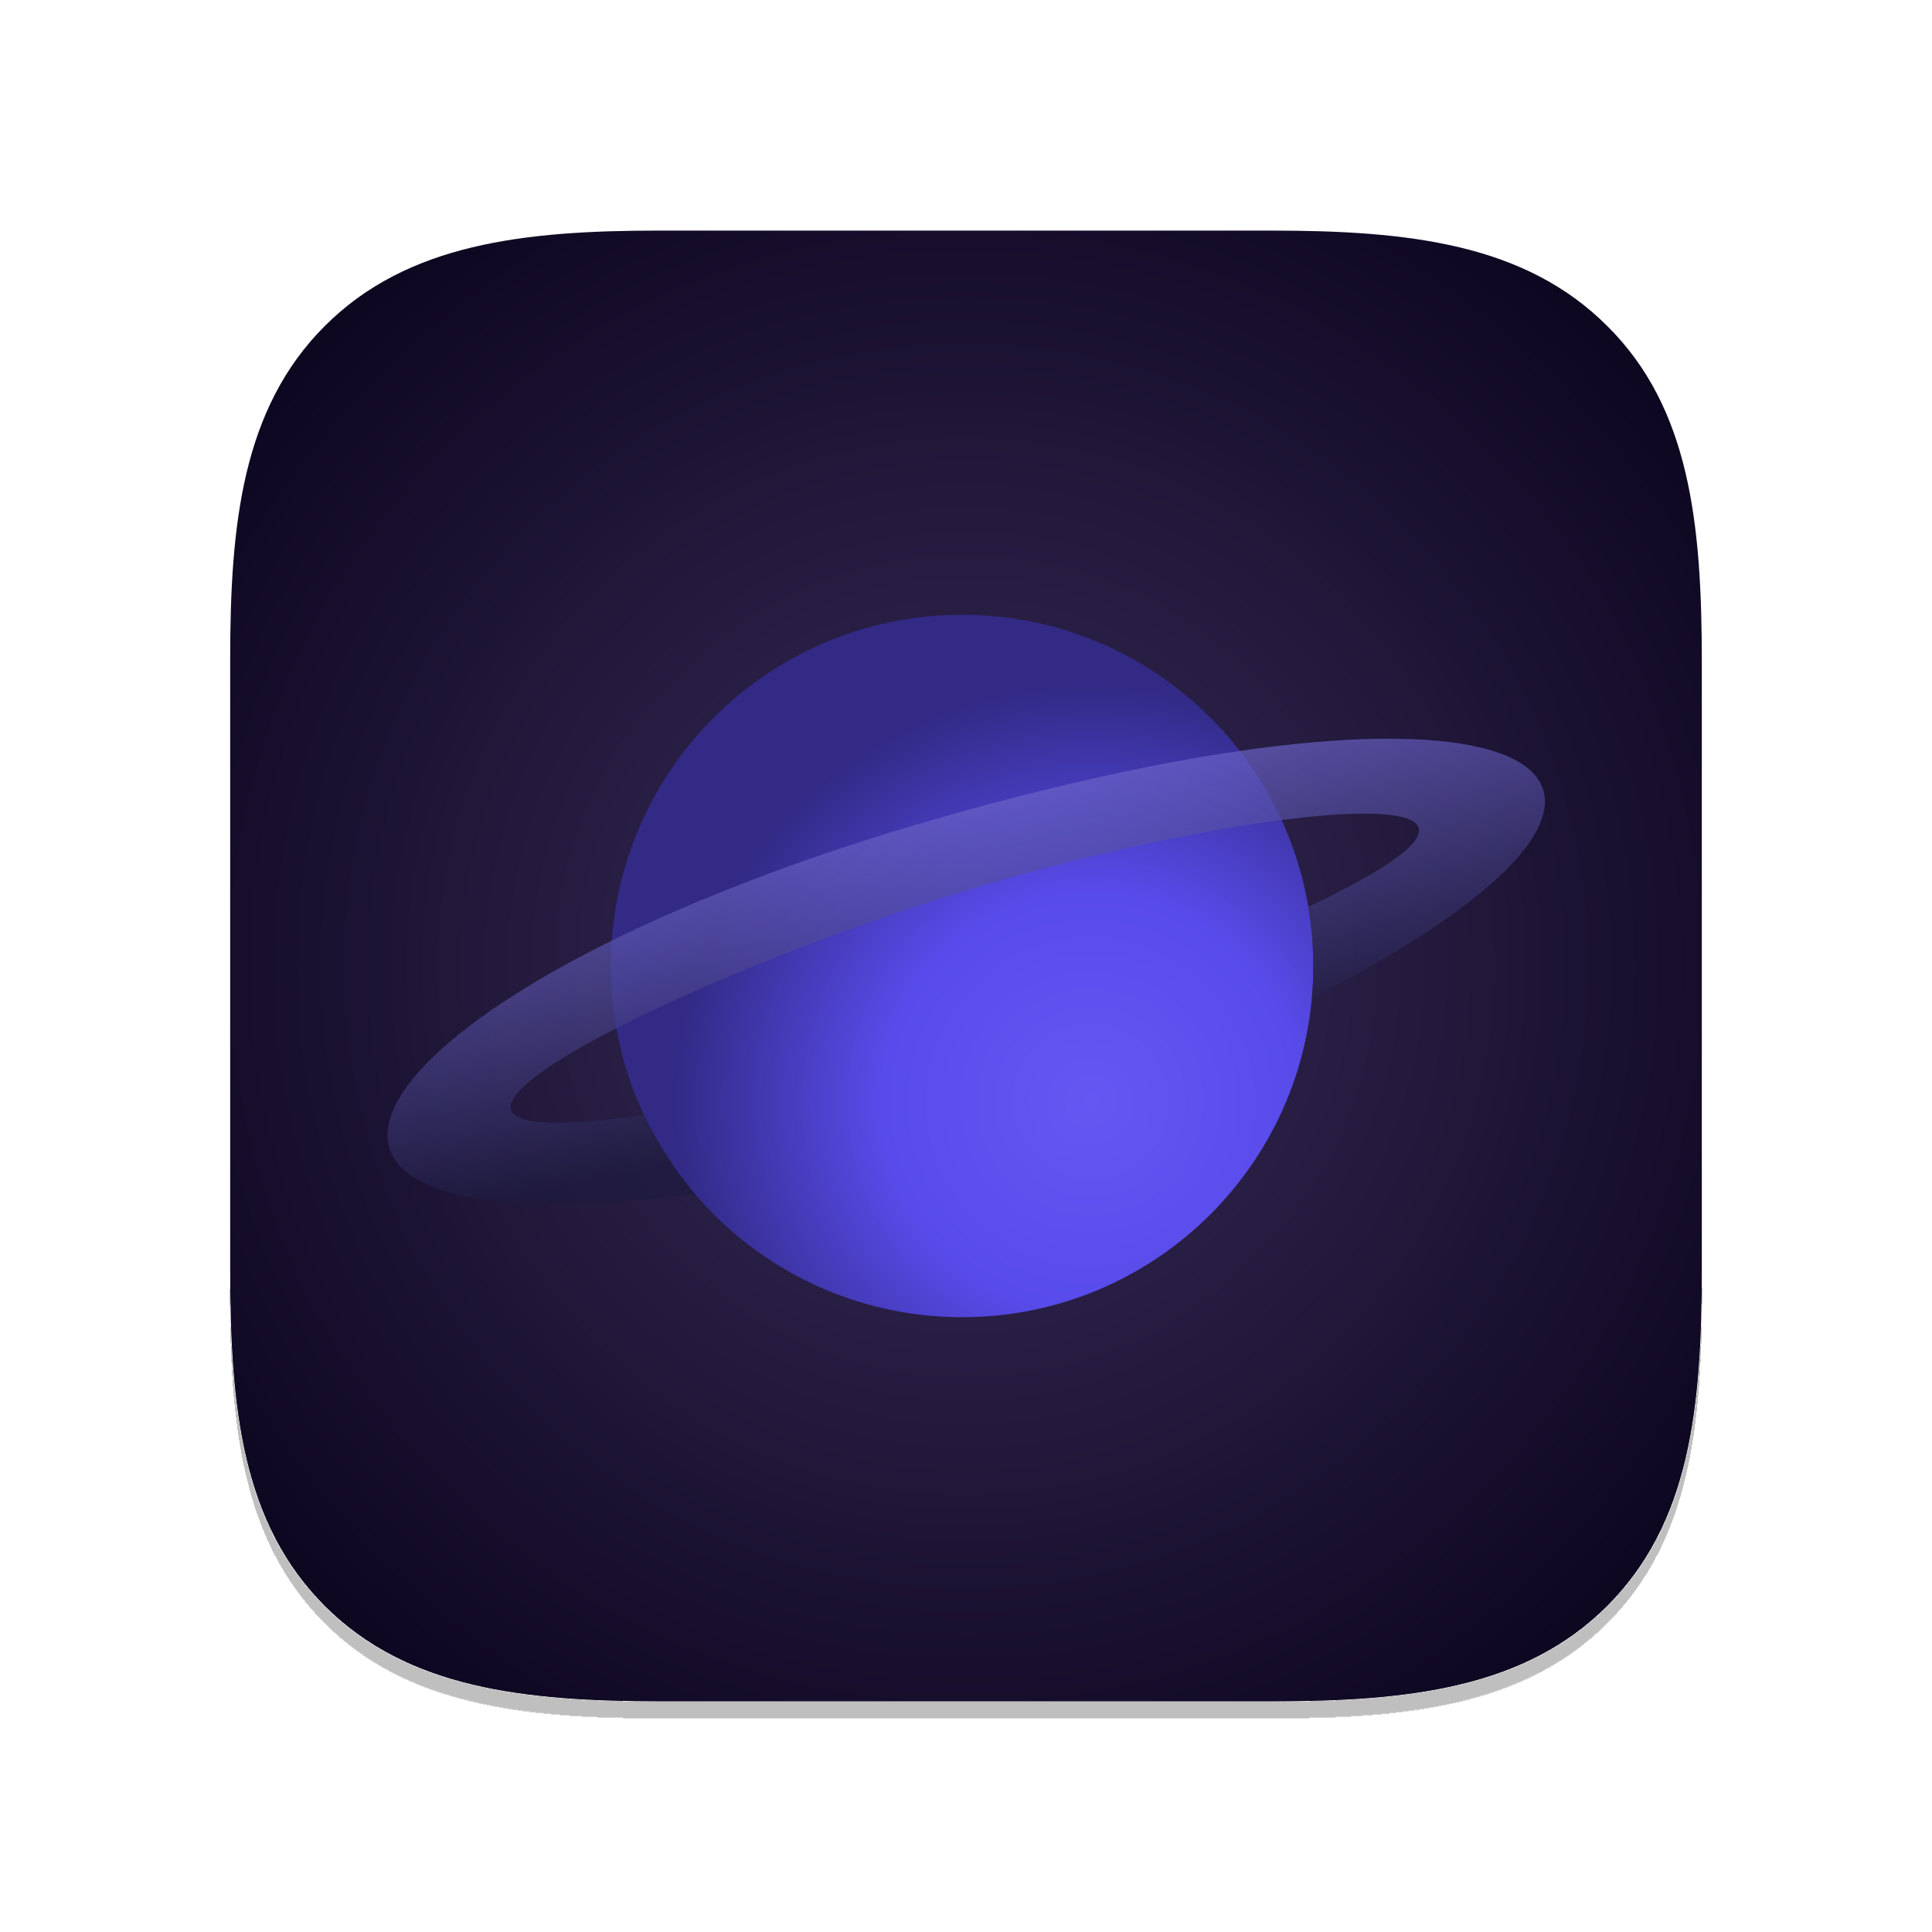
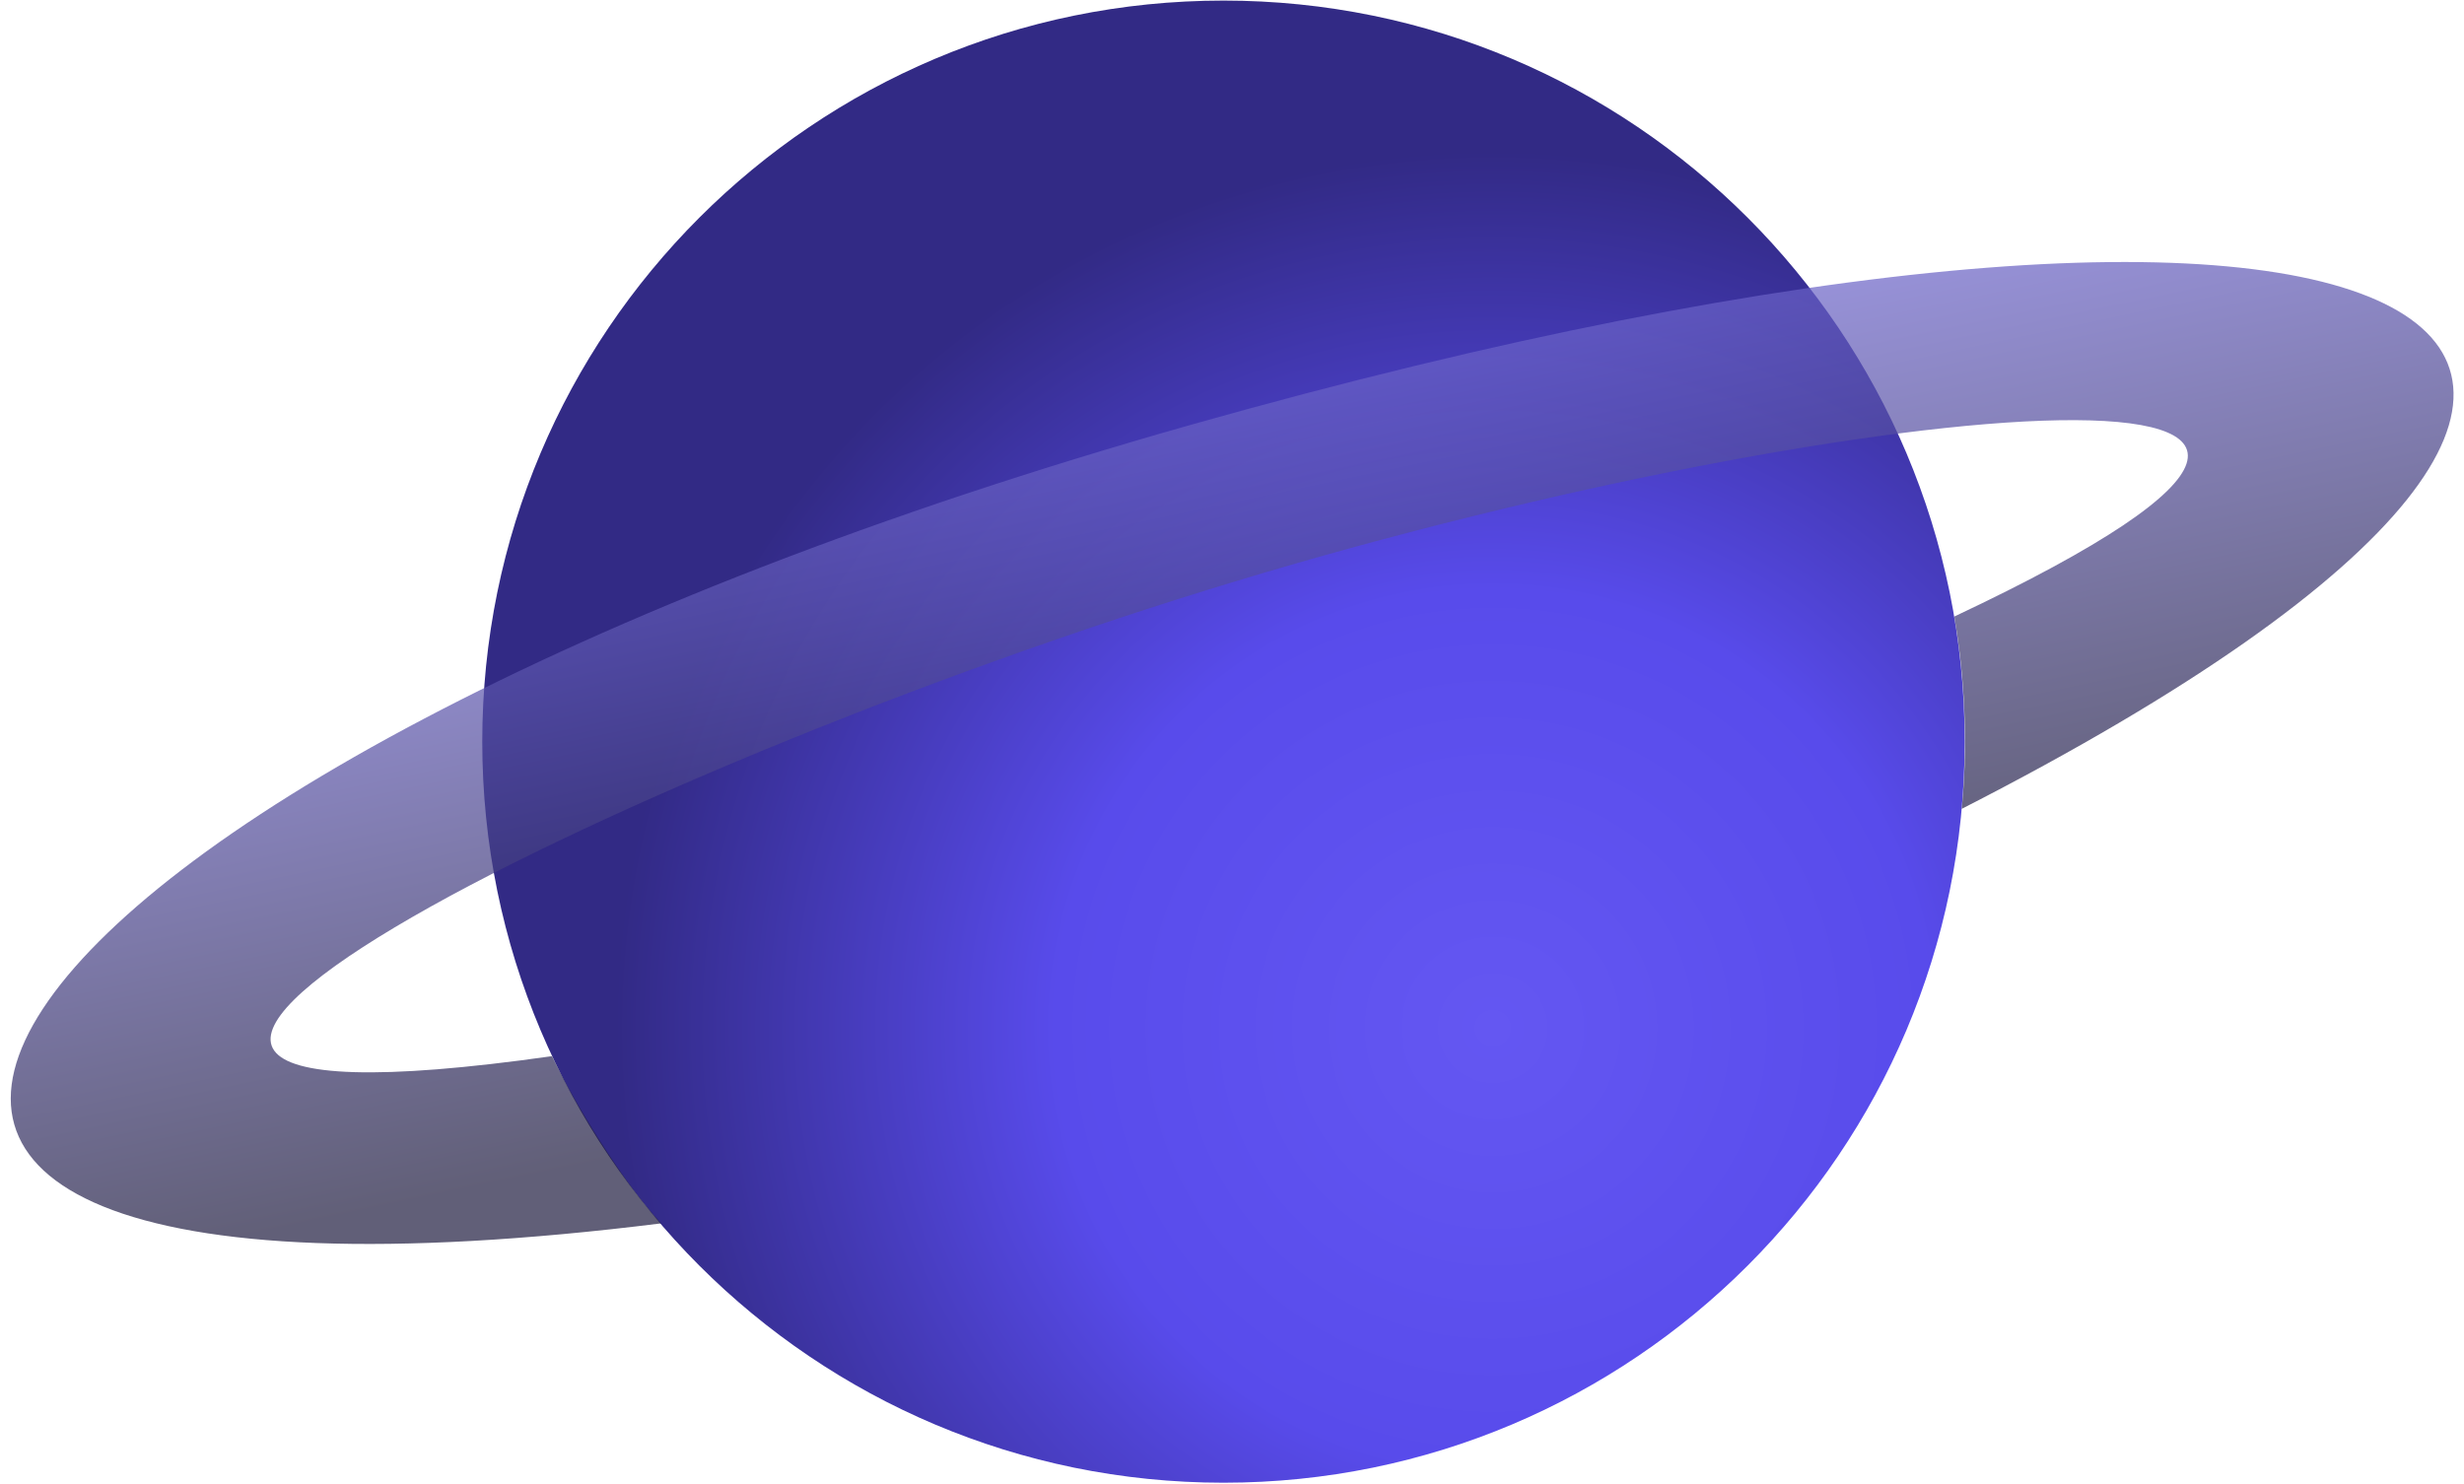
- <svg xmlns="http://www.w3.org/2000/svg" width="4632" height="4632" viewBox="0 0 4632 4632" fill="none">
-   <g filter="url(#filter0_d_368_66)">
-     <path d="M3853.33 781.585C3655.59 583.848 3376.43 552.83 3046.86 552.83H1581.27C1255.59 552.83 976.426 583.848 778.689 781.585C580.944 979.321 551.87 1256.55 551.87 1580.3V3045.89C551.87 3377.39 580.944 3652.68 778.689 3850.42C976.426 4048.15 1255.59 4079.17 1587.09 4079.17H3046.86C3376.43 4079.17 3655.59 4048.15 3853.33 3850.42C4051.07 3652.68 4080.13 3377.39 4080.13 3045.89V1586.11C4080.13 1254.61 4051.07 977.386 3853.33 781.585Z" fill="url(#paint0_radial_368_66)" />
-   </g>
-   <circle cx="2306.64" cy="2316" r="842" fill="url(#paint1_radial_368_66)" />
-   <path d="M2267.76 1956.55C845.517 2359.43 417.351 3019.28 1667.81 2863.35C1620.57 2811.61 1570.28 2727.31 1543.81 2673.35C746.686 2786.47 1605.64 2349.77 2321.82 2133.34C3037.99 1916.9 3825.12 1849.63 3136.81 2173.85C3145.31 2221.85 3154.02 2302.76 3145.31 2392.34C4194.1 1856.23 3690.01 1553.67 2267.76 1956.55Z" fill="url(#paint2_linear_368_66)" fill-opacity="0.7" />
+ <svg xmlns="http://www.w3.org/2000/svg" width="2799" height="1685" viewBox="0 0 2799 1685" fill="none">
+   <circle cx="1389.83" cy="842.654" r="842" fill="url(#paint0_radial_367_15)" />
+   <path d="M1350.95 483.208C-71.291 886.089 -499.458 1545.94 750.999 1390C703.758 1338.26 653.472 1253.97 626.998 1200C-170.123 1313.12 688.831 876.427 1405.01 659.99C2121.18 443.553 2908.31 376.282 2220 700.5C2228.5 748.5 2237.21 829.415 2228.5 918.999C3277.29 382.888 2773.2 80.327 1350.95 483.208Z" fill="url(#paint1_linear_367_15)" fill-opacity="0.7" />
  <defs>
-     <filter id="filter0_d_368_66" x="549.47" y="552.83" width="3533.06" height="3568.74" filterUnits="userSpaceOnUse" color-interpolation-filters="sRGB">
-       <feFlood flood-opacity="0" result="BackgroundImageFix" />
-       <feColorMatrix in="SourceAlpha" type="matrix" values="0 0 0 0 0 0 0 0 0 0 0 0 0 0 0 0 0 0 127 0" result="hardAlpha" />
-       <feOffset dy="40" />
-       <feGaussianBlur stdDeviation="1.2" />
-       <feComposite in2="hardAlpha" operator="out" />
-       <feColorMatrix type="matrix" values="0 0 0 0 0 0 0 0 0 0 0 0 0 0 0 0 0 0 0.25 0" />
-       <feBlend mode="normal" in2="BackgroundImageFix" result="effect1_dropShadow_368_66" />
-       <feBlend mode="normal" in="SourceGraphic" in2="effect1_dropShadow_368_66" result="shape" />
-     </filter>
-     <radialGradient id="paint0_radial_368_66" cx="0" cy="0" r="1" gradientUnits="userSpaceOnUse" gradientTransform="translate(2316 2316) rotate(90) scale(2513 2514.37)">
-       <stop offset="0.046" stop-color="#372B58" />
-       <stop offset="1" stop-color="#060016" />
-     </radialGradient>
-     <radialGradient id="paint1_radial_368_66" cx="0" cy="0" r="1" gradientUnits="userSpaceOnUse" gradientTransform="translate(2615.81 2642.85) rotate(-124.634) scale(1194.71)">
+     <radialGradient id="paint0_radial_367_15" cx="0" cy="0" r="1" gradientUnits="userSpaceOnUse" gradientTransform="translate(1699 1169.5) rotate(-124.634) scale(1194.71)">
      <stop stop-color="#6457F2" />
      <stop offset="0.42" stop-color="#584BEB" />
      <stop offset="0.84" stop-color="#322A85" />
    </radialGradient>
-     <linearGradient id="paint2_linear_368_66" x1="2170.31" y1="1950.85" x2="2315.81" y2="2642.35" gradientUnits="userSpaceOnUse">
+     <linearGradient id="paint1_linear_367_15" x1="1253.5" y1="477.5" x2="1399" y2="1169" gradientUnits="userSpaceOnUse">
      <stop stop-color="#6B63C9" />
      <stop offset="1" stop-color="#1D1A3D" />
    </linearGradient>
  </defs>
</svg>
